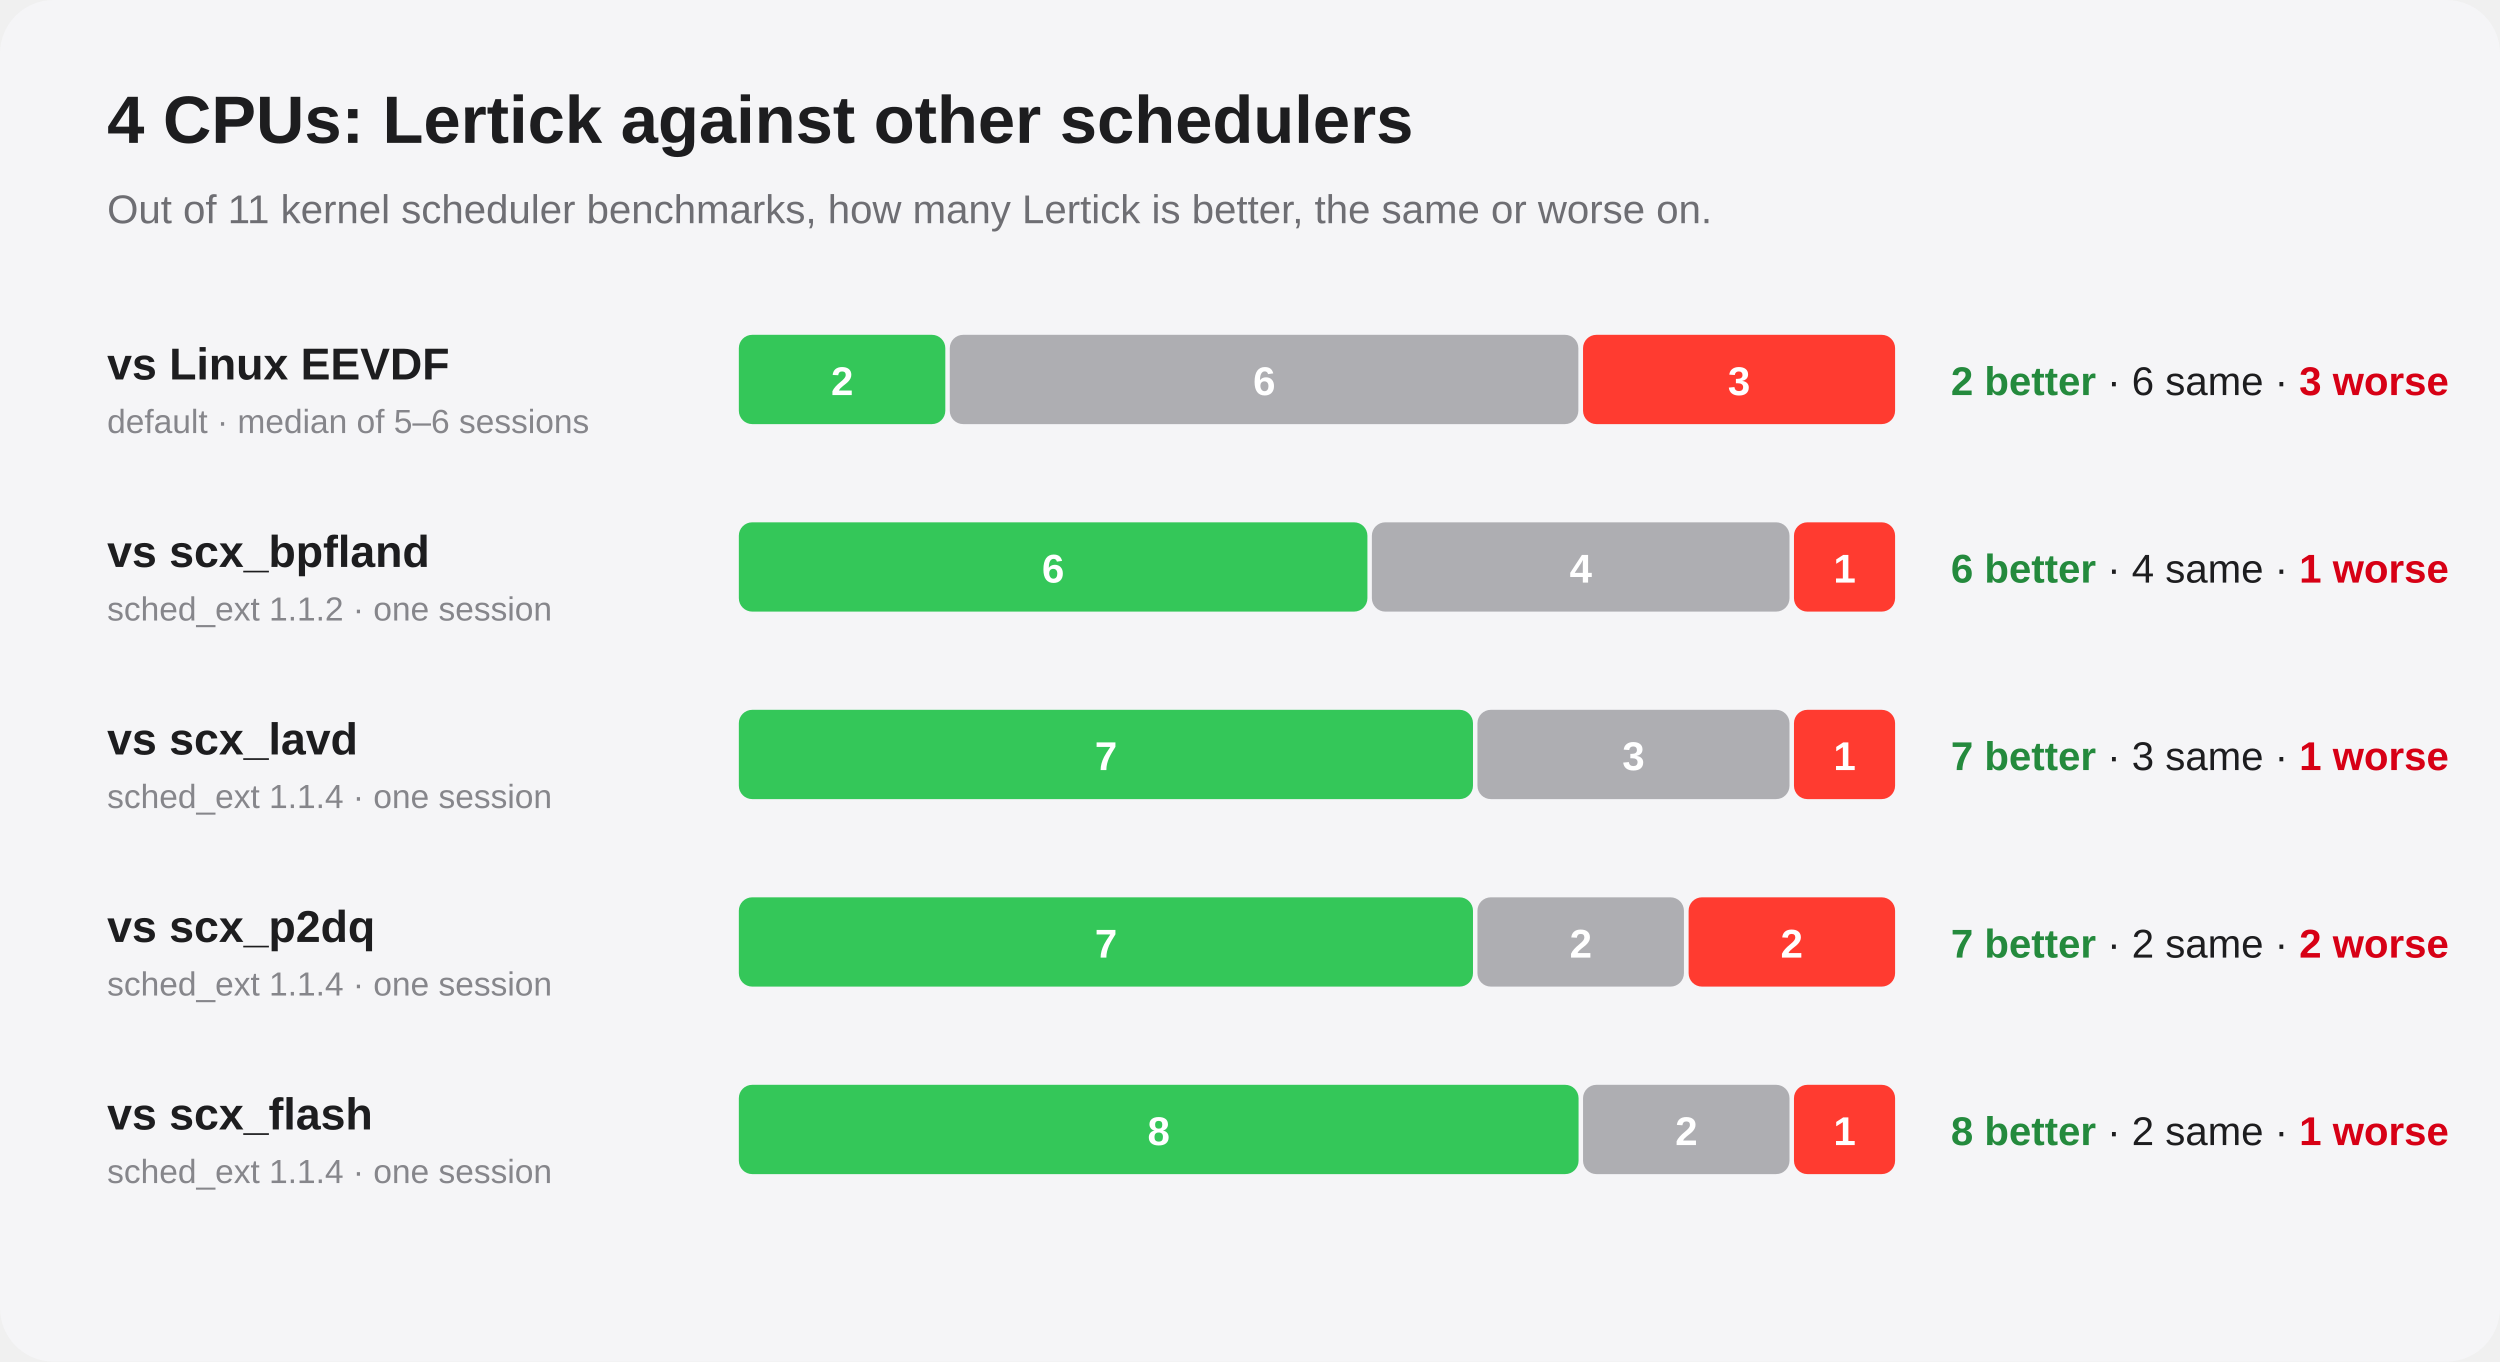
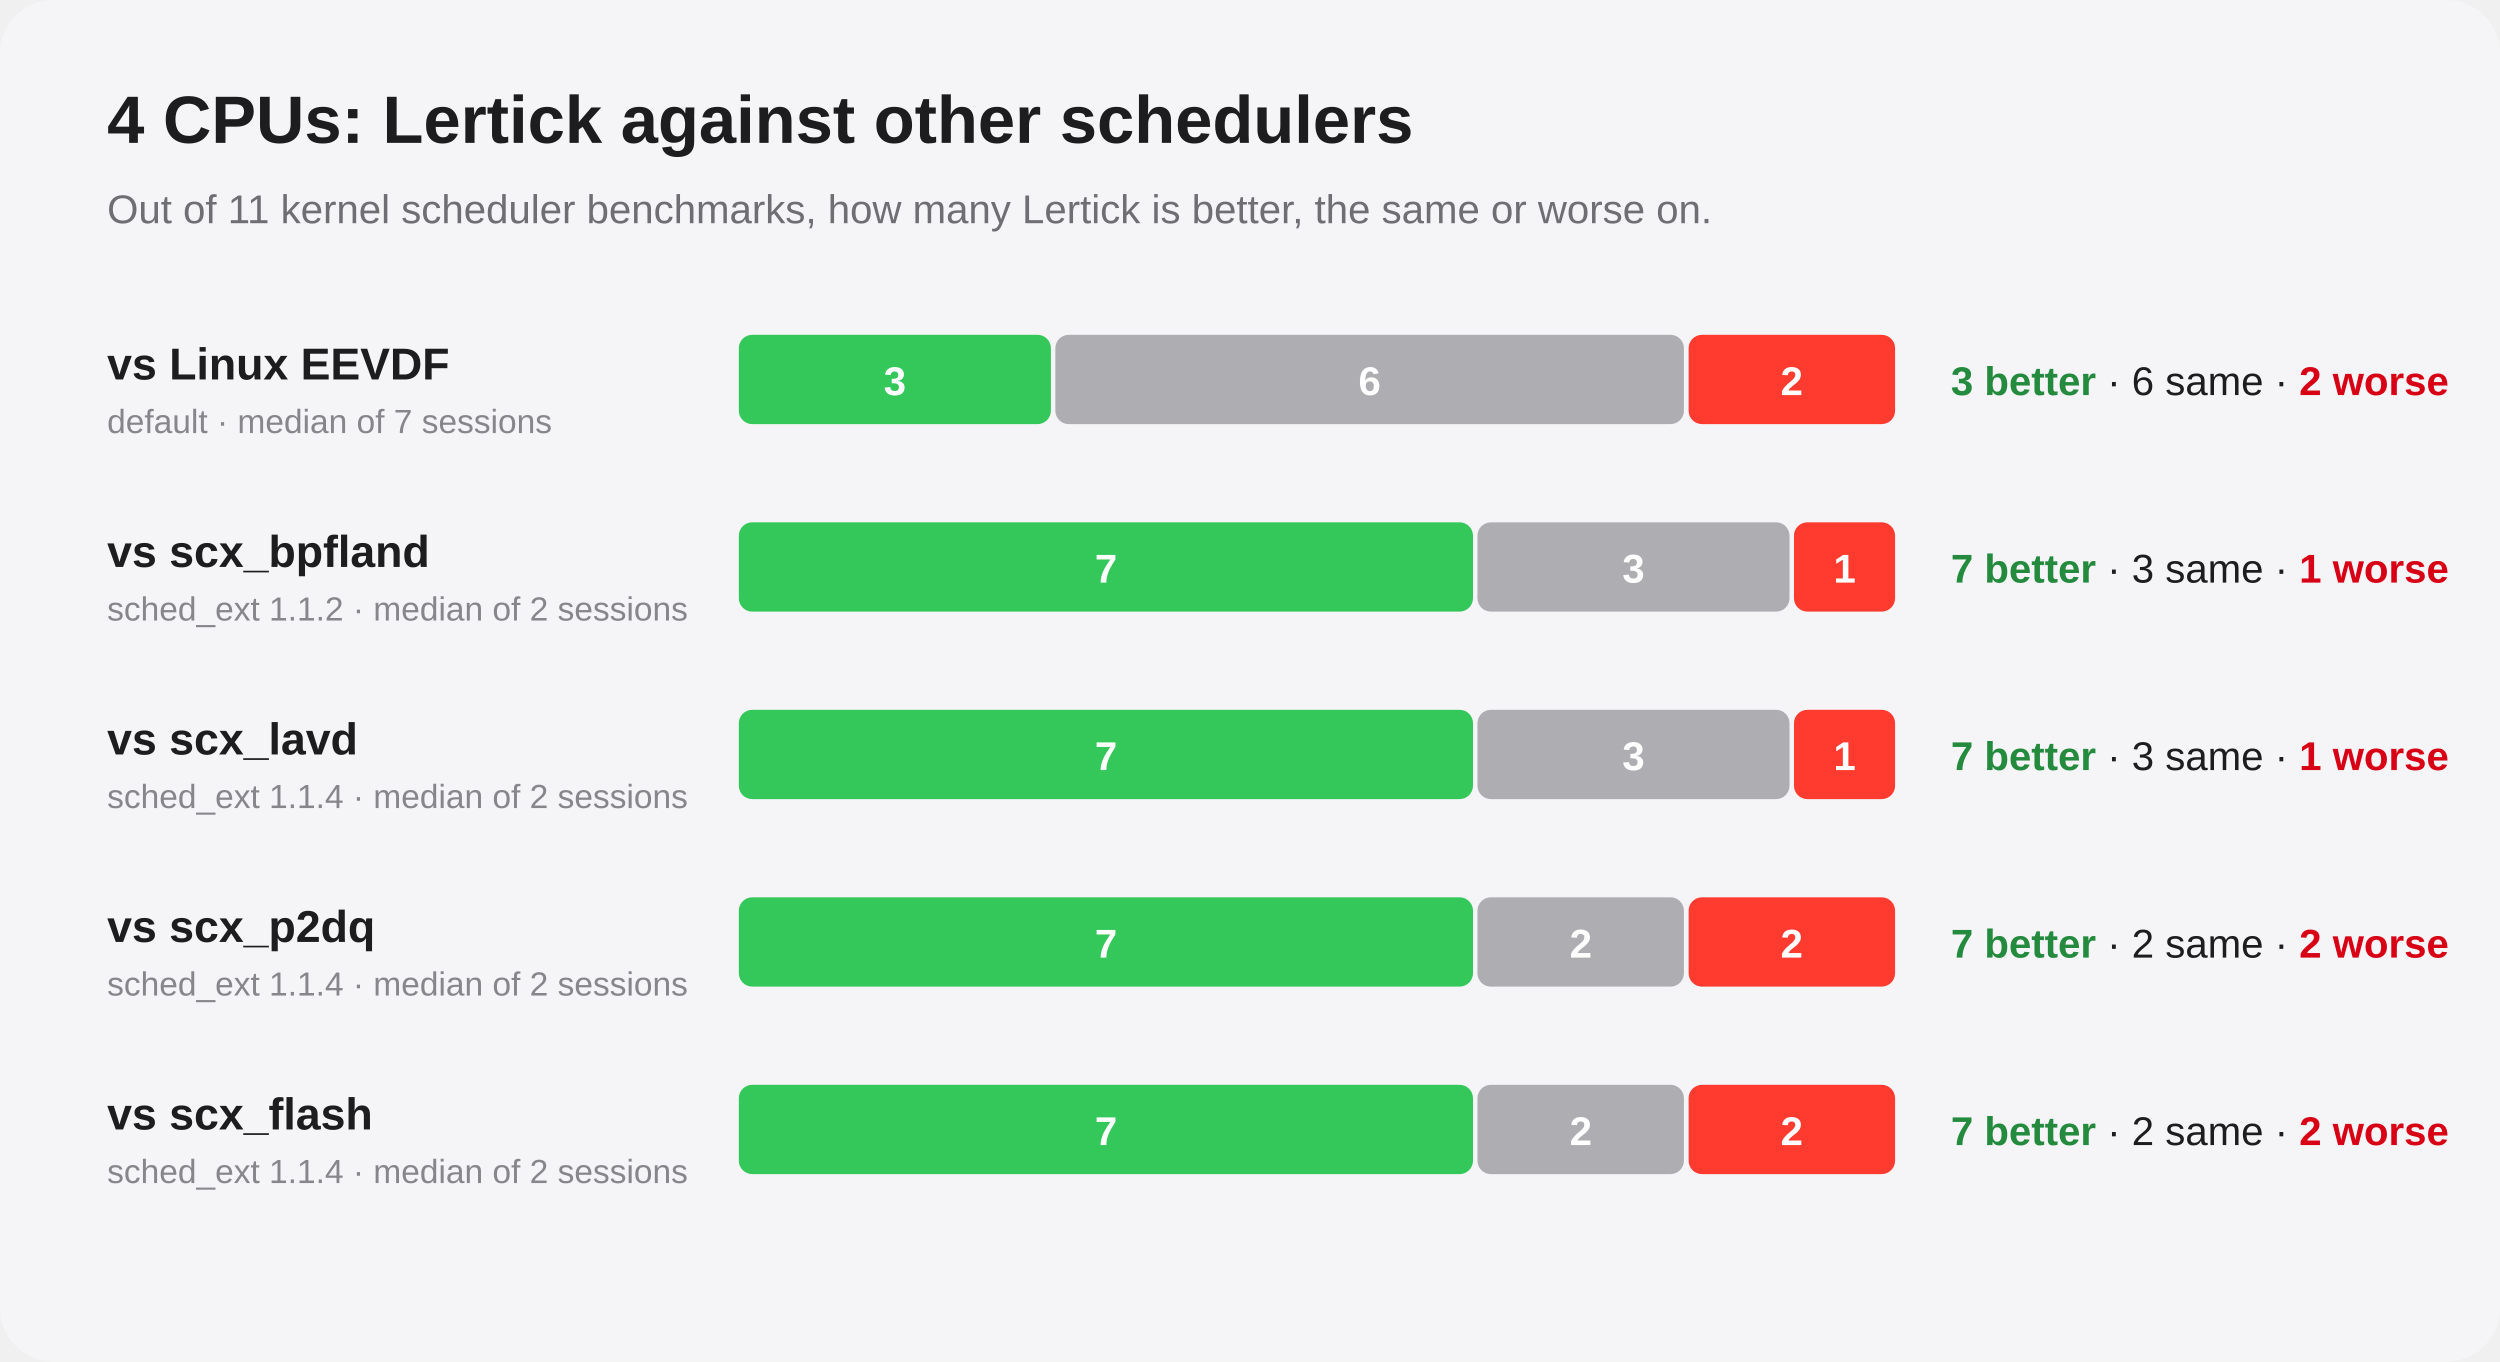
<svg xmlns="http://www.w3.org/2000/svg" width="1120" height="610" viewBox="0 0 1120 610" role="img" aria-labelledby="t d">
  <rect width="1120" height="610" rx="24" fill="#f5f5f7" />
  <text x="48" y="64" font-family="-apple-system,BlinkMacSystemFont,SF Pro Display,Segoe UI,Arial,sans-serif" font-size="30" font-weight="700" fill="#1d1d1f">4 CPUs: Lertick against other schedulers</text>
  <text x="48" y="100" font-family="-apple-system,BlinkMacSystemFont,SF Pro Display,Segoe UI,Arial,sans-serif" font-size="18" fill="#6e6e73">Out of 11 kernel scheduler benchmarks, how many Lertick is better, the same or worse on.</text>
  <text x="48" y="170" font-family="-apple-system,BlinkMacSystemFont,SF Pro Display,Segoe UI,Arial,sans-serif" font-size="20" font-weight="600" fill="#1d1d1f">vs Linux EEVDF</text>
-   <text x="48" y="194" font-family="-apple-system,BlinkMacSystemFont,SF Pro Display,Segoe UI,Arial,sans-serif" font-size="15" fill="#86868b">default · median of 5–6 sessions</text>
-   <rect x="331.0" y="150" width="92.5" height="40" rx="6" fill="#34c759" />
-   <text x="377.3" y="177" text-anchor="middle" font-family="-apple-system,BlinkMacSystemFont,SF Pro Display,Segoe UI,Arial,sans-serif" font-size="18" font-weight="700" fill="#ffffff">2</text>
-   <rect x="425.5" y="150" width="281.6" height="40" rx="6" fill="#aeaeb2" />
-   <text x="566.4" y="177" text-anchor="middle" font-family="-apple-system,BlinkMacSystemFont,SF Pro Display,Segoe UI,Arial,sans-serif" font-size="18" font-weight="700" fill="#ffffff">6</text>
-   <rect x="709.2" y="150" width="139.8" height="40" rx="6" fill="#ff3b30" />
-   <text x="779.1" y="177" text-anchor="middle" font-family="-apple-system,BlinkMacSystemFont,SF Pro Display,Segoe UI,Arial,sans-serif" font-size="18" font-weight="700" fill="#ffffff">3</text>
+   <text x="48" y="194" font-family="-apple-system,BlinkMacSystemFont,SF Pro Display,Segoe UI,Arial,sans-serif" font-size="15" fill="#86868b">default · median of 7 sessions</text>
+   <rect x="331.0" y="150" width="139.8" height="40" rx="6" fill="#34c759" />
+   <text x="400.9" y="177" text-anchor="middle" font-family="-apple-system,BlinkMacSystemFont,SF Pro Display,Segoe UI,Arial,sans-serif" font-size="18" font-weight="700" fill="#ffffff">3</text>
+   <rect x="472.8" y="150" width="281.6" height="40" rx="6" fill="#aeaeb2" />
+   <text x="613.6" y="177" text-anchor="middle" font-family="-apple-system,BlinkMacSystemFont,SF Pro Display,Segoe UI,Arial,sans-serif" font-size="18" font-weight="700" fill="#ffffff">6</text>
+   <rect x="756.5" y="150" width="92.5" height="40" rx="6" fill="#ff3b30" />
+   <text x="802.7" y="177" text-anchor="middle" font-family="-apple-system,BlinkMacSystemFont,SF Pro Display,Segoe UI,Arial,sans-serif" font-size="18" font-weight="700" fill="#ffffff">2</text>
  <text x="874" y="177" font-family="-apple-system,BlinkMacSystemFont,SF Pro Display,Segoe UI,Arial,sans-serif" font-size="18" fill="#1d1d1f">
-     <tspan fill="#248a3d" font-weight="700">2 better</tspan> · 6 same · <tspan fill="#d70015" font-weight="700">3 worse</tspan>
+     <tspan fill="#248a3d" font-weight="700">3 better</tspan> · 6 same · <tspan fill="#d70015" font-weight="700">2 worse</tspan>
  </text>
  <text x="48" y="254" font-family="-apple-system,BlinkMacSystemFont,SF Pro Display,Segoe UI,Arial,sans-serif" font-size="20" font-weight="600" fill="#1d1d1f">vs scx_bpfland</text>
-   <text x="48" y="278" font-family="-apple-system,BlinkMacSystemFont,SF Pro Display,Segoe UI,Arial,sans-serif" font-size="15" fill="#86868b">sched_ext 1.1.2 · one session</text>
-   <rect x="331.0" y="234" width="281.6" height="40" rx="6" fill="#34c759" />
-   <text x="471.8" y="261" text-anchor="middle" font-family="-apple-system,BlinkMacSystemFont,SF Pro Display,Segoe UI,Arial,sans-serif" font-size="18" font-weight="700" fill="#ffffff">6</text>
-   <rect x="614.6" y="234" width="187.1" height="40" rx="6" fill="#aeaeb2" />
-   <text x="708.2" y="261" text-anchor="middle" font-family="-apple-system,BlinkMacSystemFont,SF Pro Display,Segoe UI,Arial,sans-serif" font-size="18" font-weight="700" fill="#ffffff">4</text>
+   <text x="48" y="278" font-family="-apple-system,BlinkMacSystemFont,SF Pro Display,Segoe UI,Arial,sans-serif" font-size="15" fill="#86868b">sched_ext 1.1.2 · median of 2 sessions</text>
+   <rect x="331.0" y="234" width="328.9" height="40" rx="6" fill="#34c759" />
+   <text x="495.5" y="261" text-anchor="middle" font-family="-apple-system,BlinkMacSystemFont,SF Pro Display,Segoe UI,Arial,sans-serif" font-size="18" font-weight="700" fill="#ffffff">7</text>
+   <rect x="661.9" y="234" width="139.8" height="40" rx="6" fill="#aeaeb2" />
+   <text x="731.8" y="261" text-anchor="middle" font-family="-apple-system,BlinkMacSystemFont,SF Pro Display,Segoe UI,Arial,sans-serif" font-size="18" font-weight="700" fill="#ffffff">3</text>
  <rect x="803.7" y="234" width="45.3" height="40" rx="6" fill="#ff3b30" />
  <text x="826.4" y="261" text-anchor="middle" font-family="-apple-system,BlinkMacSystemFont,SF Pro Display,Segoe UI,Arial,sans-serif" font-size="18" font-weight="700" fill="#ffffff">1</text>
  <text x="874" y="261" font-family="-apple-system,BlinkMacSystemFont,SF Pro Display,Segoe UI,Arial,sans-serif" font-size="18" fill="#1d1d1f">
-     <tspan fill="#248a3d" font-weight="700">6 better</tspan> · 4 same · <tspan fill="#d70015" font-weight="700">1 worse</tspan>
+     <tspan fill="#248a3d" font-weight="700">7 better</tspan> · 3 same · <tspan fill="#d70015" font-weight="700">1 worse</tspan>
  </text>
  <text x="48" y="338" font-family="-apple-system,BlinkMacSystemFont,SF Pro Display,Segoe UI,Arial,sans-serif" font-size="20" font-weight="600" fill="#1d1d1f">vs scx_lavd</text>
-   <text x="48" y="362" font-family="-apple-system,BlinkMacSystemFont,SF Pro Display,Segoe UI,Arial,sans-serif" font-size="15" fill="#86868b">sched_ext 1.1.4 · one session</text>
+   <text x="48" y="362" font-family="-apple-system,BlinkMacSystemFont,SF Pro Display,Segoe UI,Arial,sans-serif" font-size="15" fill="#86868b">sched_ext 1.1.4 · median of 2 sessions</text>
  <rect x="331.0" y="318" width="328.9" height="40" rx="6" fill="#34c759" />
  <text x="495.5" y="345" text-anchor="middle" font-family="-apple-system,BlinkMacSystemFont,SF Pro Display,Segoe UI,Arial,sans-serif" font-size="18" font-weight="700" fill="#ffffff">7</text>
  <rect x="661.9" y="318" width="139.8" height="40" rx="6" fill="#aeaeb2" />
  <text x="731.8" y="345" text-anchor="middle" font-family="-apple-system,BlinkMacSystemFont,SF Pro Display,Segoe UI,Arial,sans-serif" font-size="18" font-weight="700" fill="#ffffff">3</text>
  <rect x="803.7" y="318" width="45.3" height="40" rx="6" fill="#ff3b30" />
  <text x="826.4" y="345" text-anchor="middle" font-family="-apple-system,BlinkMacSystemFont,SF Pro Display,Segoe UI,Arial,sans-serif" font-size="18" font-weight="700" fill="#ffffff">1</text>
  <text x="874" y="345" font-family="-apple-system,BlinkMacSystemFont,SF Pro Display,Segoe UI,Arial,sans-serif" font-size="18" fill="#1d1d1f">
    <tspan fill="#248a3d" font-weight="700">7 better</tspan> · 3 same · <tspan fill="#d70015" font-weight="700">1 worse</tspan>
  </text>
  <text x="48" y="422" font-family="-apple-system,BlinkMacSystemFont,SF Pro Display,Segoe UI,Arial,sans-serif" font-size="20" font-weight="600" fill="#1d1d1f">vs scx_p2dq</text>
-   <text x="48" y="446" font-family="-apple-system,BlinkMacSystemFont,SF Pro Display,Segoe UI,Arial,sans-serif" font-size="15" fill="#86868b">sched_ext 1.1.4 · one session</text>
+   <text x="48" y="446" font-family="-apple-system,BlinkMacSystemFont,SF Pro Display,Segoe UI,Arial,sans-serif" font-size="15" fill="#86868b">sched_ext 1.1.4 · median of 2 sessions</text>
  <rect x="331.0" y="402" width="328.9" height="40" rx="6" fill="#34c759" />
  <text x="495.5" y="429" text-anchor="middle" font-family="-apple-system,BlinkMacSystemFont,SF Pro Display,Segoe UI,Arial,sans-serif" font-size="18" font-weight="700" fill="#ffffff">7</text>
  <rect x="661.9" y="402" width="92.5" height="40" rx="6" fill="#aeaeb2" />
  <text x="708.2" y="429" text-anchor="middle" font-family="-apple-system,BlinkMacSystemFont,SF Pro Display,Segoe UI,Arial,sans-serif" font-size="18" font-weight="700" fill="#ffffff">2</text>
  <rect x="756.5" y="402" width="92.5" height="40" rx="6" fill="#ff3b30" />
  <text x="802.7" y="429" text-anchor="middle" font-family="-apple-system,BlinkMacSystemFont,SF Pro Display,Segoe UI,Arial,sans-serif" font-size="18" font-weight="700" fill="#ffffff">2</text>
  <text x="874" y="429" font-family="-apple-system,BlinkMacSystemFont,SF Pro Display,Segoe UI,Arial,sans-serif" font-size="18" fill="#1d1d1f">
    <tspan fill="#248a3d" font-weight="700">7 better</tspan> · 2 same · <tspan fill="#d70015" font-weight="700">2 worse</tspan>
  </text>
  <text x="48" y="506" font-family="-apple-system,BlinkMacSystemFont,SF Pro Display,Segoe UI,Arial,sans-serif" font-size="20" font-weight="600" fill="#1d1d1f">vs scx_flash</text>
-   <text x="48" y="530" font-family="-apple-system,BlinkMacSystemFont,SF Pro Display,Segoe UI,Arial,sans-serif" font-size="15" fill="#86868b">sched_ext 1.1.4 · one session</text>
-   <rect x="331.0" y="486" width="376.2" height="40" rx="6" fill="#34c759" />
-   <text x="519.1" y="513" text-anchor="middle" font-family="-apple-system,BlinkMacSystemFont,SF Pro Display,Segoe UI,Arial,sans-serif" font-size="18" font-weight="700" fill="#ffffff">8</text>
-   <rect x="709.2" y="486" width="92.5" height="40" rx="6" fill="#aeaeb2" />
-   <text x="755.5" y="513" text-anchor="middle" font-family="-apple-system,BlinkMacSystemFont,SF Pro Display,Segoe UI,Arial,sans-serif" font-size="18" font-weight="700" fill="#ffffff">2</text>
-   <rect x="803.7" y="486" width="45.3" height="40" rx="6" fill="#ff3b30" />
-   <text x="826.4" y="513" text-anchor="middle" font-family="-apple-system,BlinkMacSystemFont,SF Pro Display,Segoe UI,Arial,sans-serif" font-size="18" font-weight="700" fill="#ffffff">1</text>
+   <text x="48" y="530" font-family="-apple-system,BlinkMacSystemFont,SF Pro Display,Segoe UI,Arial,sans-serif" font-size="15" fill="#86868b">sched_ext 1.1.4 · median of 2 sessions</text>
+   <rect x="331.0" y="486" width="328.9" height="40" rx="6" fill="#34c759" />
+   <text x="495.5" y="513" text-anchor="middle" font-family="-apple-system,BlinkMacSystemFont,SF Pro Display,Segoe UI,Arial,sans-serif" font-size="18" font-weight="700" fill="#ffffff">7</text>
+   <rect x="661.9" y="486" width="92.5" height="40" rx="6" fill="#aeaeb2" />
+   <text x="708.2" y="513" text-anchor="middle" font-family="-apple-system,BlinkMacSystemFont,SF Pro Display,Segoe UI,Arial,sans-serif" font-size="18" font-weight="700" fill="#ffffff">2</text>
+   <rect x="756.5" y="486" width="92.5" height="40" rx="6" fill="#ff3b30" />
+   <text x="802.7" y="513" text-anchor="middle" font-family="-apple-system,BlinkMacSystemFont,SF Pro Display,Segoe UI,Arial,sans-serif" font-size="18" font-weight="700" fill="#ffffff">2</text>
  <text x="874" y="513" font-family="-apple-system,BlinkMacSystemFont,SF Pro Display,Segoe UI,Arial,sans-serif" font-size="18" fill="#1d1d1f">
-     <tspan fill="#248a3d" font-weight="700">8 better</tspan> · 2 same · <tspan fill="#d70015" font-weight="700">1 worse</tspan>
+     <tspan fill="#248a3d" font-weight="700">7 better</tspan> · 2 same · <tspan fill="#d70015" font-weight="700">2 worse</tspan>
  </text>
</svg>
